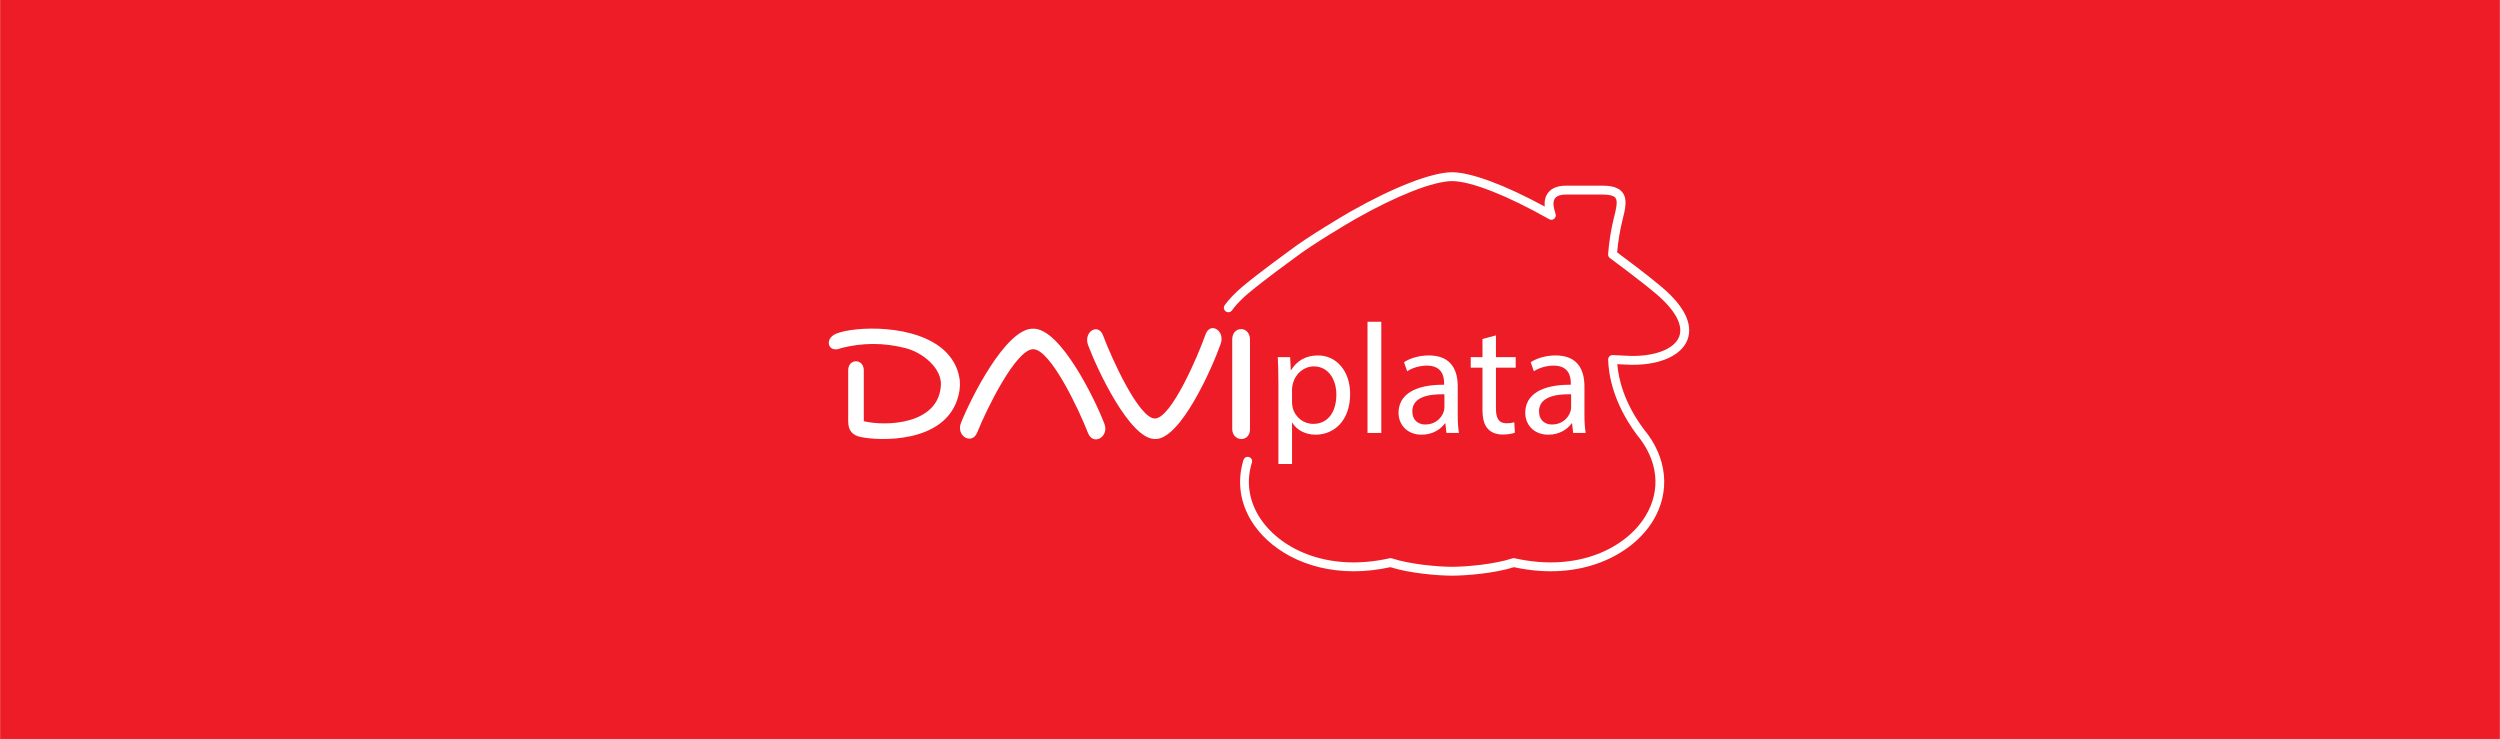
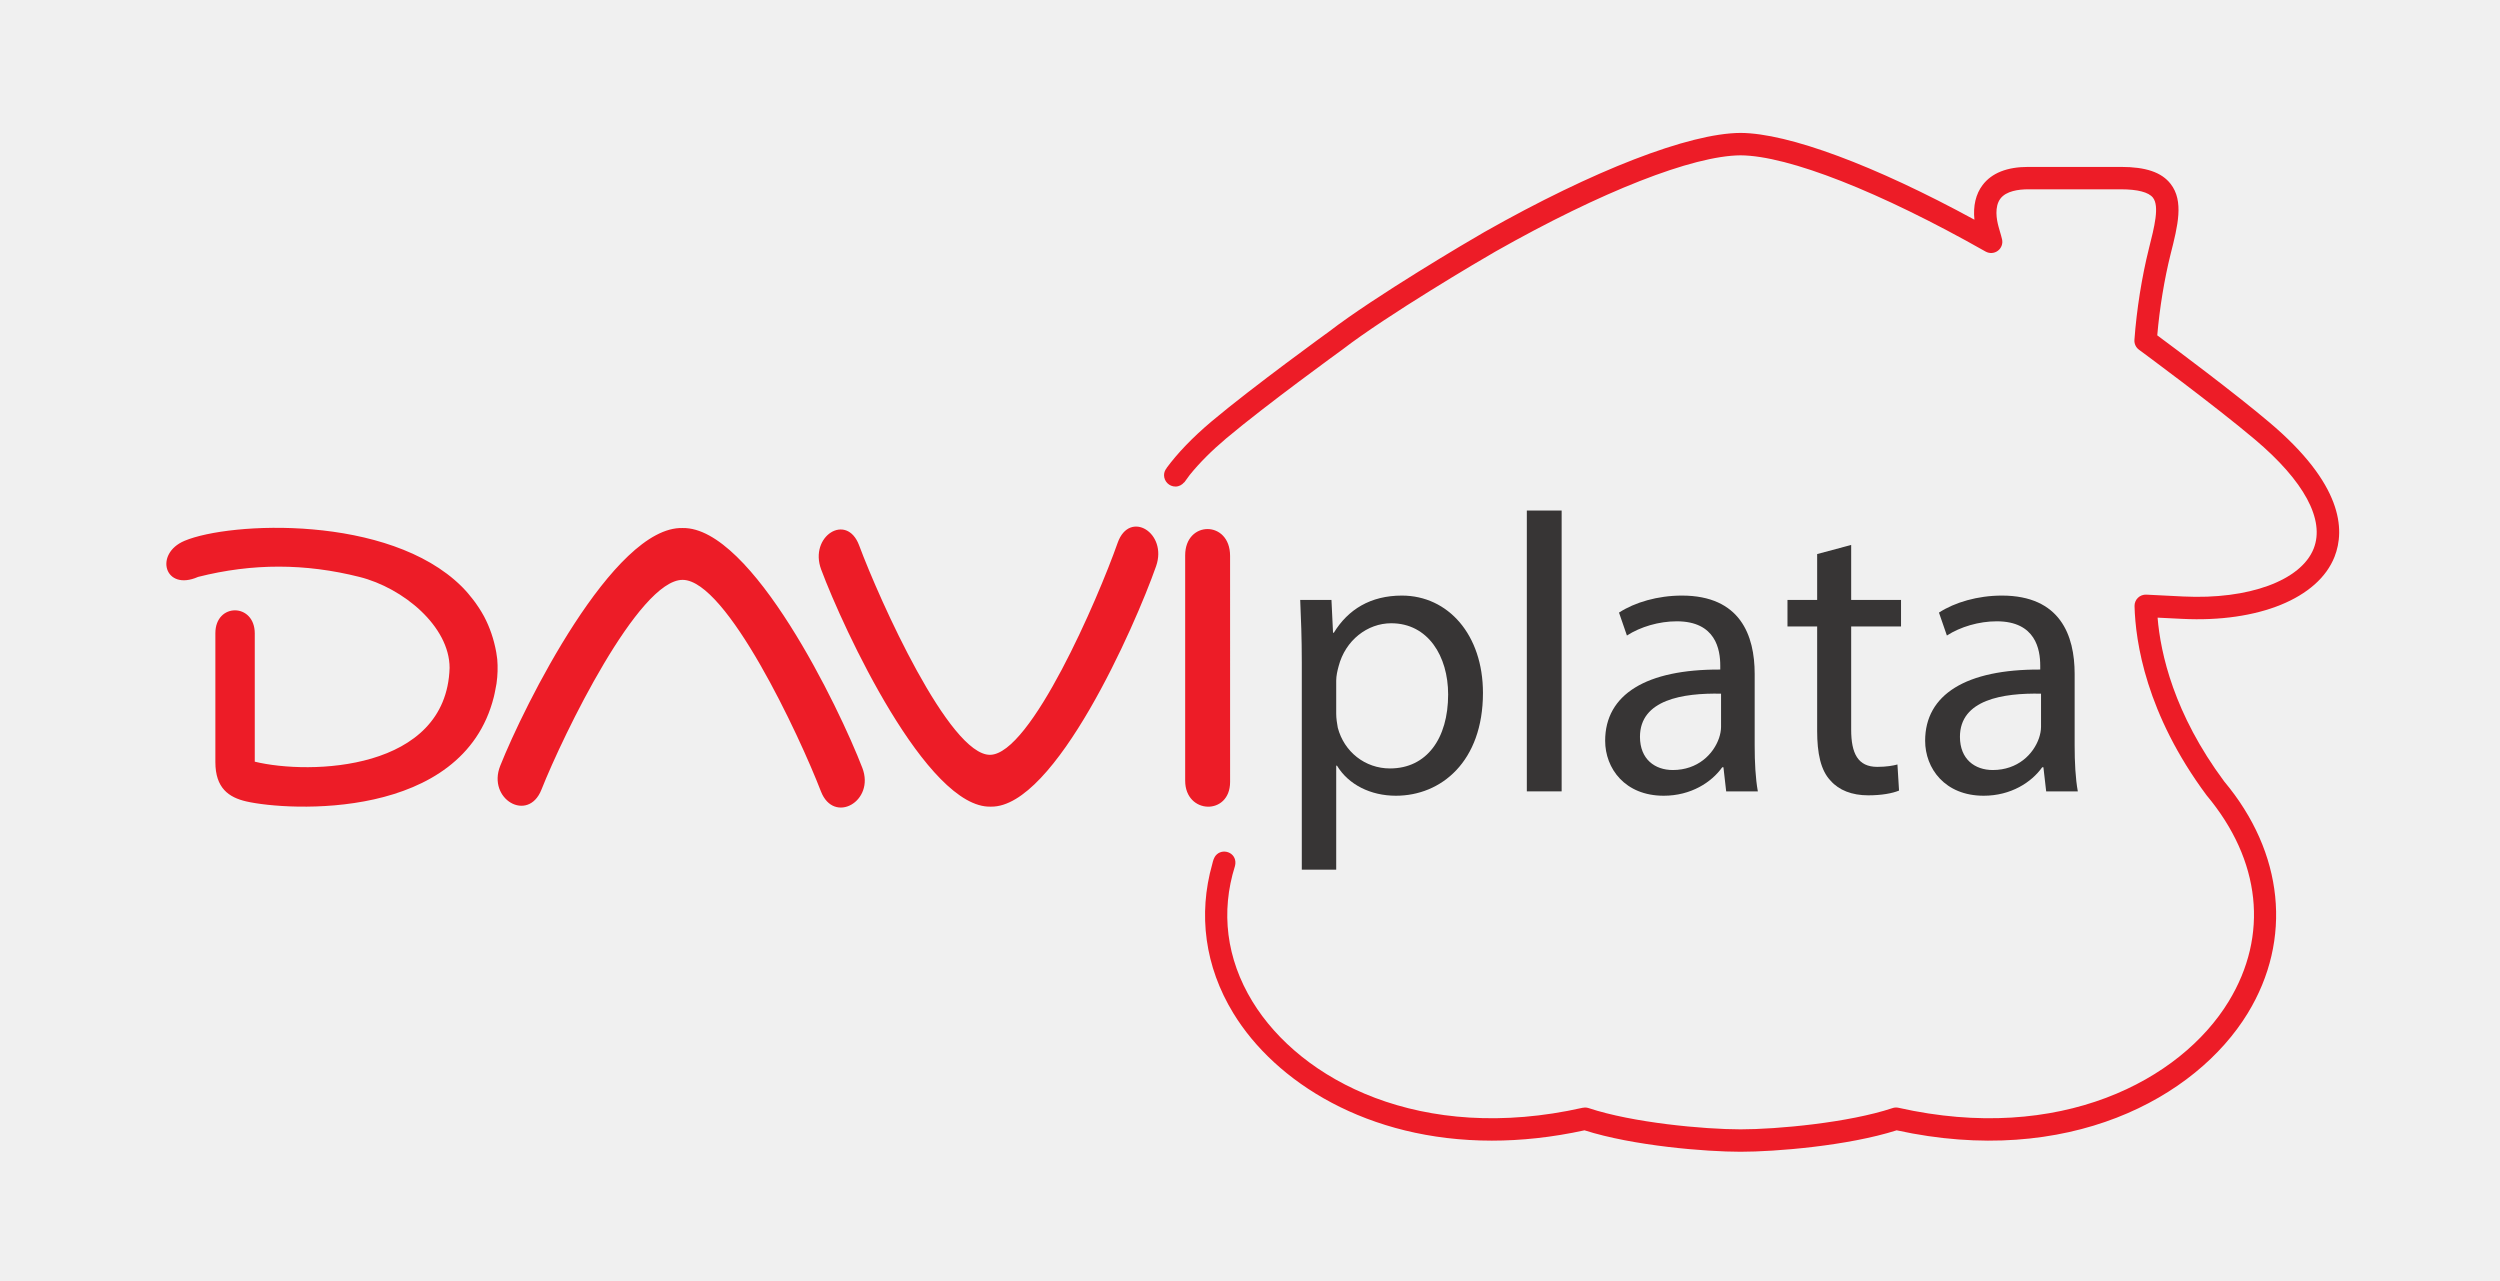
- <svg xmlns="http://www.w3.org/2000/svg" xml:space="preserve" width="3603px" height="1065px" version="1.0" shape-rendering="geometricPrecision" text-rendering="geometricPrecision" image-rendering="optimizeQuality" fill-rule="evenodd" clip-rule="evenodd" viewBox="0 0 3603 1065.12">
+ <svg xmlns="http://www.w3.org/2000/svg" xml:space="preserve" width="1615px" height="827px" version="1.0" shape-rendering="geometricPrecision" text-rendering="geometricPrecision" image-rendering="optimizeQuality" fill-rule="evenodd" clip-rule="evenodd" viewBox="0 0 1615 826.59">
  <g id="Capa_x0020_1">
-     <g id="_105553696102816">
-       <rect fill="#ED1C27" width="3603" height="1065.12" />
-       <g>
-         <path fill="white" fill-rule="nonzero" d="M1737.33 482.21c-11.19,31.85 -49.57,120.76 -72.81,120.99 -23.27,0.23 -62.94,-87.92 -74.74,-119.54 -7.09,-18.97 -28.74,-5.19 -21.66,13.77 12.69,34.02 60.39,136.62 96.92,135.35 36.53,0.55 82.19,-102.97 94.23,-137.23 6.69,-19.09 -15.19,-32.45 -21.94,-13.34zm64.17 7.43c0,-20.4 -25.63,-20.29 -25.63,-0.33l0 128.66c0,19.29 25.64,20.01 25.64,0.72l-0.01 -129.05zm-418.34 58.47c-0.12,-1.2 -0.32,-2.34 -0.5,-3.5 -1.37,-7.49 -3.71,-14.27 -6.93,-20.36 -0.07,-0.14 -0.15,-0.25 -0.22,-0.39 -0.85,-1.57 -1.77,-3.07 -2.73,-4.55 -0.64,-0.99 -1.29,-1.94 -1.94,-2.85 -0.45,-0.62 -0.91,-1.22 -1.37,-1.83 -0.95,-1.23 -1.88,-2.39 -2.8,-3.46 -1.02,-1.17 -2.05,-2.34 -3.14,-3.44 -0.23,-0.24 -0.46,-0.48 -0.69,-0.7 -41.58,-41.09 -132.19,-36.89 -158.08,-25.98 -17.53,7.36 -11.47,29.08 7.71,20.6 31.19,-7.89 61.29,-7.74 92.08,0 25.14,6.31 51.49,28.31 51.49,51.94 -1.8,58.84 -79.64,61.17 -111.2,53.52l0 -73.2c0,-17.48 -22.49,-17.62 -22.49,-0.14l0 73.6c0,14.78 7.62,20.14 17.71,22.44 23.75,5.45 123.47,11.25 141.21,-59.61 0.35,-1.37 0.6,-2.69 0.86,-4.02 0.24,-1.2 0.5,-2.4 0.69,-3.65 0.67,-4.8 0.79,-9.37 0.43,-13.67 -0.04,-0.25 -0.06,-0.51 -0.09,-0.75zm105.89 -74.36c-39.55,-1.13 -90.58,101.64 -104.11,135.72 -7.59,19 15.89,32.68 23.49,13.67 12.56,-31.64 55.48,-119.95 80.65,-119.8 25.15,0.14 66.63,88.92 78.89,120.7 7.35,19.09 31,5.69 23.63,-13.41 -13.15,-34.22 -63.08,-137.56 -102.55,-136.88z" />
-         <path fill="white" fill-rule="nonzero" d="M2394.63 413.4c-19.94,-16.87 -53.9,-42.19 -63.93,-49.62 1.32,-15.44 4.06,-32.14 7.62,-46.36 4.11,-16.24 7.66,-30.27 0.02,-40.08 -5.15,-6.62 -14.17,-9.7 -28.35,-9.7l-52.97 0c-12.04,0 -20.79,3.48 -26,10.34 -3.91,5.14 -5.49,12 -4.67,19.79 -56.9,-31.01 -106.17,-49.37 -133.45,-49.53l-0.07 0c-29.32,0.17 -83.97,21.33 -146.19,56.58 -8.8,5.01 -62.59,36.75 -88.66,56.82 -0.43,0.31 -43.2,31.25 -66.88,51.13 -11.38,9.58 -19.7,18.45 -25.78,26.64l0.05 0.04c-0.93,1.13 -1.56,2.52 -1.56,4.09 0,3.61 2.93,6.54 6.53,6.54 2.02,0 3.76,-0.98 4.96,-2.42l0.06 0.06c0,0 1.84,-2.55 3.12,-4.27 5.47,-6.76 12.37,-13.74 20.86,-20.89 23.3,-19.57 65.71,-50.25 66.29,-50.68 25.65,-19.74 78.64,-51 87.32,-55.93 60.37,-34.21 112.67,-54.74 139.91,-54.92 27.22,0.18 79.5,20.71 139.87,54.92 2.22,1.25 4.95,1.08 6.98,-0.44 2.04,-1.52 2.98,-4.1 2.4,-6.57 -0.35,-1.5 -0.8,-3.05 -1.26,-4.6 -0.25,-0.86 -0.5,-1.7 -0.74,-2.59 -1.11,-3.99 -2.44,-11.38 1.09,-16.03 3.32,-4.37 10.44,-5.29 15.82,-5.29l52.97 0c9.51,0 15.82,1.65 18.25,4.77 3.81,4.88 0.83,16.64 -2.32,29.1 -4.01,16 -7.02,34.97 -8.25,52.06 -0.16,2.19 0.82,4.31 2.59,5.61 0.43,0.32 42.96,31.63 66.12,51.2 28.15,23.73 40.09,45.86 33.6,62.31 -7.18,18.24 -37.1,29.2 -74.42,27.35 -4.41,-0.21 -8.76,-0.43 -13.05,-0.65l-8.07 -0.41c-1.75,-0.08 -3.51,0.57 -4.78,1.81 -1.27,1.25 -1.97,2.96 -1.93,4.74 0.52,20.35 6.52,61.41 41.13,107.98 31.01,37.07 35.59,79.97 12.57,117.71 -27.51,45.1 -96.42,81.34 -188.38,60.65 -1.14,-0.27 -2.33,-0.2 -3.43,0.17 -25.09,8.36 -65.84,12.13 -86.76,12.13 -20.93,0 -61.66,-3.77 -86.7,-12.13 -0.66,-0.22 -1.34,-0.33 -2.03,-0.33 -0.47,0 -0.94,0.05 -1.41,0.15 -92.02,20.72 -160.95,-15.55 -188.46,-60.66 -14.96,-24.54 -18.12,-51.25 -10,-77.2 0,0 0.39,-1.4 0.27,-2.5 -0.01,-0.09 0.01,-0.27 -0.03,-0.35 -0.28,-2.69 -2.27,-4.82 -5.06,-5.39 -2.72,-0.54 -5.34,0.66 -6.68,2.92 -0.03,0.02 -0.07,0.13 -0.09,0.17 -0.74,1.17 -1.37,4.04 -1.37,4.04 -8.07,28.59 -4.23,58.28 12.04,84.96 24.05,39.45 76.73,72.78 147.56,72.77 16.68,0 34.36,-1.85 52.9,-5.9 27.89,8.9 69.18,12.24 89.06,12.24 19.88,0 61.17,-3.34 89.1,-12.24 97.28,21.25 170.67,-18.13 200.39,-66.84 25.68,-42.09 20.56,-91.65 -13.45,-132.29 -28.72,-38.66 -36.34,-73.09 -38.01,-93.48l0.97 0.05c4.31,0.22 8.67,0.45 13.08,0.65 43.45,2.16 77.6,-11.72 86.94,-35.44 6.12,-15.53 4.63,-41.46 -37.25,-76.76z" />
-         <path fill="white" fill-rule="nonzero" d="M1862.08 579.59c0,2.93 0.45,5.64 0.9,8.13 3.61,13.77 15.58,23.25 29.8,23.25 21,0 33.19,-17.16 33.19,-42.22 0,-21.9 -11.52,-40.64 -32.51,-40.64 -13.55,0 -26.19,9.71 -30.03,24.61 -0.67,2.48 -1.35,5.42 -1.35,8.13l0 18.74zm-19.64 -29.13c0,-13.99 -0.46,-25.28 -0.91,-35.67l17.84 0 0.9 18.74 0.45 0c8.13,-13.32 21,-21.22 38.83,-21.22 26.42,0 46.29,22.35 46.29,55.54 0,39.28 -23.94,58.7 -49.67,58.7 -14.45,0 -27.09,-6.33 -33.64,-17.16l-0.45 0 0 59.37 -19.64 0 0 -118.3z" />
-         <polygon fill="white" fill-rule="nonzero" points="1970.88,463.77 1990.75,463.77 1990.75,624.06 1970.88,624.06 " />
-         <path fill="white" fill-rule="nonzero" d="M2081.73 568.3c-21.68,-0.45 -46.28,3.39 -46.28,24.61 0,12.87 8.58,18.96 18.74,18.96 14.22,0 23.25,-9.03 26.41,-18.29 0.68,-2.03 1.13,-4.29 1.13,-6.32l0 -18.96zm2.93 55.76l-1.57 -13.77 -0.68 0c-6.1,8.58 -17.84,16.26 -33.41,16.26 -22.13,0 -33.42,-15.58 -33.42,-31.39 0,-26.41 23.48,-40.86 65.7,-40.63l0 -2.26c0,-9.03 -2.49,-25.28 -24.83,-25.28 -10.16,0 -20.77,3.15 -28.45,8.12l-4.51 -13.09c9.02,-5.87 22.12,-9.71 35.89,-9.71 33.41,0 41.54,22.8 41.54,44.7l0 40.87c0,9.48 0.45,18.73 1.81,26.18l-18.07 0z" />
-         <path fill="white" fill-rule="nonzero" d="M2156 483.41l0 31.38 28.45 0 0 15.13 -28.45 0 0 58.92c0,13.55 3.83,21.23 14.9,21.23 5.19,0 9.03,-0.68 11.51,-1.36l0.91 14.9c-3.84,1.58 -9.94,2.71 -17.61,2.71 -9.26,0 -16.71,-2.93 -21.45,-8.35 -5.64,-5.88 -7.68,-15.58 -7.68,-28.45l0 -59.6 -16.93 0 0 -15.13 16.93 0 0 -26.19 19.42 -5.19z" />
-         <path fill="white" fill-rule="nonzero" d="M2264.36 568.3c-21.67,-0.45 -46.28,3.39 -46.28,24.61 0,12.87 8.58,18.96 18.74,18.96 14.22,0 23.25,-9.03 26.41,-18.29 0.68,-2.03 1.13,-4.29 1.13,-6.32l0 -18.96zm2.94 55.76l-1.58 -13.77 -0.68 0c-6.1,8.58 -17.84,16.26 -33.41,16.26 -22.13,0 -33.41,-15.58 -33.41,-31.39 0,-26.41 23.47,-40.86 65.69,-40.63l0 -2.26c0,-9.03 -2.49,-25.28 -24.83,-25.28 -10.16,0 -20.77,3.15 -28.45,8.12l-4.52 -13.09c9.03,-5.87 22.13,-9.71 35.9,-9.71 33.41,0 41.54,22.8 41.54,44.7l0 40.87c0,9.48 0.45,18.73 1.81,26.18l-18.06 0z" />
+     <g id="Capa_x0020_1_0">
+       <g id="_105553696102816">
+         <rect fill="none" width="1615" height="826.59" />
+         <g>
+           <path fill="#ED1C27" fill-rule="nonzero" d="M722 350.47c-12.67,36.05 -56.11,136.68 -82.41,136.94 -26.34,0.26 -71.24,-99.51 -84.59,-135.3 -8.03,-21.47 -32.53,-5.87 -24.52,15.59 14.36,38.5 68.35,154.63 109.7,153.19 41.34,0.63 93.02,-116.54 106.65,-155.32 7.57,-21.61 -17.19,-36.73 -24.83,-15.1l0 0zm72.63 8.41c0,-23.09 -29.01,-22.96 -29.01,-0.37l0 145.62c0,21.83 29.02,22.65 29.02,0.82l-0.01 -146.07 0 0zm-473.49 66.18c-0.14,-1.36 -0.37,-2.65 -0.57,-3.96 -1.55,-8.48 -4.2,-16.15 -7.84,-23.04 -0.08,-0.16 -0.17,-0.29 -0.25,-0.45 -0.96,-1.77 -2,-3.47 -3.09,-5.15 -0.73,-1.12 -1.46,-2.19 -2.2,-3.22 -0.51,-0.7 -1.03,-1.38 -1.55,-2.07 -1.07,-1.39 -2.12,-2.71 -3.17,-3.92 -1.15,-1.32 -2.32,-2.65 -3.55,-3.89 -0.26,-0.27 -0.52,-0.55 -0.78,-0.79 -47.06,-46.51 -149.62,-41.76 -178.92,-29.41 -19.84,8.33 -12.98,32.91 8.73,23.32 35.3,-8.93 69.37,-8.76 104.22,0 28.45,7.14 58.27,32.04 58.27,58.78 -2.03,66.6 -90.14,69.24 -125.86,60.58l0 -82.85c0,-19.78 -25.45,-19.94 -25.45,-0.16l0 83.3c0,16.73 8.62,22.8 20.04,25.4 26.88,6.17 139.75,12.73 159.83,-67.47 0.4,-1.55 0.68,-3.04 0.97,-4.55 0.27,-1.35 0.57,-2.71 0.78,-4.13 0.76,-5.43 0.9,-10.6 0.49,-15.47 -0.05,-0.28 -0.07,-0.58 -0.1,-0.85l0 0zm119.85 -84.16c-44.77,-1.28 -102.52,115.04 -117.84,153.61 -8.59,21.5 17.99,36.99 26.59,15.47 14.21,-35.81 62.79,-135.76 91.28,-135.59 28.47,0.16 75.41,100.64 89.29,136.61 8.32,21.61 35.09,6.44 26.75,-15.18 -14.89,-38.73 -71.4,-155.69 -116.07,-154.92l0 0z" />
+           <path fill="#ED1C27" fill-rule="nonzero" d="M1465.95 272.59c-22.57,-19.09 -61.01,-47.75 -72.36,-56.16 1.49,-17.47 4.59,-36.38 8.62,-52.47 4.65,-18.38 8.67,-34.26 0.02,-45.36 -5.82,-7.5 -16.03,-10.98 -32.08,-10.98l-59.95 0c-13.63,0 -23.54,3.94 -29.43,11.7 -4.43,5.82 -6.22,13.58 -5.29,22.4 -64.4,-35.1 -120.16,-55.88 -151.04,-56.06l-0.08 0c-33.19,0.19 -95.04,24.14 -165.46,64.04 -9.96,5.67 -70.84,41.59 -100.35,64.31 -0.49,0.35 -48.89,35.37 -75.7,57.87 -12.88,10.84 -22.29,20.88 -29.17,30.15l0.05 0.05c-1.05,1.28 -1.76,2.85 -1.76,4.63 0,4.08 3.31,7.4 7.39,7.4 2.28,0 4.25,-1.11 5.61,-2.74l0.07 0.07c0,0 2.08,-2.89 3.53,-4.84 6.19,-7.65 14,-15.55 23.61,-23.64 26.37,-22.15 74.37,-56.87 75.03,-57.36 29.03,-22.34 89.01,-57.72 98.83,-63.3 68.33,-38.72 127.52,-61.96 158.35,-62.16 30.81,0.2 89.98,23.44 158.31,62.16 2.52,1.41 5.6,1.22 7.9,-0.5 2.31,-1.72 3.38,-4.64 2.72,-7.44 -0.4,-1.7 -0.91,-3.45 -1.43,-5.2 -0.28,-0.98 -0.56,-1.93 -0.83,-2.94 -1.26,-4.51 -2.77,-12.88 1.23,-18.14 3.76,-4.94 11.82,-5.99 17.91,-5.99l59.95 0c10.76,0 17.9,1.87 20.65,5.4 4.32,5.53 0.94,18.84 -2.62,32.94 -4.54,18.11 -7.95,39.58 -9.34,58.92 -0.18,2.48 0.93,4.88 2.93,6.35 0.49,0.36 48.62,35.8 74.84,57.95 31.86,26.86 45.37,51.91 38.03,70.52 -8.13,20.65 -41.99,33.05 -84.23,30.96 -5,-0.24 -9.92,-0.49 -14.77,-0.74l-9.14 -0.46c-1.98,-0.09 -3.97,0.64 -5.41,2.05 -1.44,1.41 -2.23,3.35 -2.18,5.36 0.59,23.04 7.38,69.51 46.55,122.22 35.1,41.95 40.28,90.51 14.23,133.22 -31.14,51.05 -109.13,92.07 -213.22,68.65 -1.29,-0.3 -2.63,-0.23 -3.88,0.19 -28.4,9.46 -74.52,13.73 -98.2,13.73 -23.69,0 -69.78,-4.27 -98.13,-13.73 -0.74,-0.25 -1.51,-0.37 -2.29,-0.37 -0.54,0 -1.07,0.06 -1.6,0.17 -104.15,23.45 -182.17,-17.6 -213.3,-68.66 -16.94,-27.77 -20.51,-58 -11.32,-87.37 0,0 0.44,-1.59 0.3,-2.83 -0.01,-0.11 0.02,-0.31 -0.03,-0.4 -0.32,-3.04 -2.57,-5.46 -5.73,-6.1 -3.08,-0.61 -6.04,0.75 -7.56,3.3 -0.03,0.03 -0.08,0.15 -0.1,0.2 -0.84,1.32 -1.55,4.57 -1.55,4.57 -9.13,32.36 -4.79,65.96 13.63,96.16 27.22,44.65 86.84,82.37 167.01,82.36 18.88,0 38.89,-2.09 59.87,-6.67 31.57,10.07 78.3,13.85 100.8,13.85 22.5,0 69.24,-3.78 100.85,-13.85 110.1,24.05 193.17,-20.52 226.81,-75.66 29.06,-47.64 23.27,-103.73 -15.23,-149.73 -32.5,-43.75 -41.13,-82.72 -43.02,-105.8l1.1 0.06c4.88,0.25 9.81,0.51 14.81,0.73 49.17,2.45 87.83,-13.26 98.4,-40.11 6.92,-17.58 5.24,-46.92 -42.16,-86.88l0 0z" />
+           <path fill="#373535" fill-rule="nonzero" d="M863.19 460.69c0,3.32 0.51,6.38 1.02,9.2 4.09,15.59 17.63,26.32 33.73,26.32 23.77,0 37.56,-19.42 37.56,-47.79 0,-24.78 -13.03,-46 -36.79,-46 -15.34,0 -29.64,10.99 -33.99,27.86 -0.76,2.81 -1.53,6.13 -1.53,9.2l0 21.21 0 0zm-22.23 -32.97c0,-15.83 -0.52,-28.61 -1.03,-40.37l20.19 0 1.02 21.21 0.51 0c9.2,-15.08 23.77,-24.02 43.95,-24.02 29.9,0 52.39,25.3 52.39,62.86 0,44.46 -27.09,66.44 -56.22,66.44 -16.35,0 -30.66,-7.16 -38.07,-19.42l-0.51 0 0 67.2 -22.23 0 0 -133.9z" />
+           <polygon fill="#373535" fill-rule="nonzero" points="986.33,329.6 1008.82,329.6 1008.82,511.02 986.33,511.02 " />
+           <path fill="#373535" fill-rule="nonzero" d="M1111.8 447.91c-24.54,-0.51 -52.38,3.84 -52.38,27.86 0,14.56 9.71,21.46 21.21,21.46 16.09,0 26.31,-10.22 29.89,-20.71 0.77,-2.29 1.28,-4.85 1.28,-7.15l0 -21.46zm3.31 63.11l-1.77 -15.58 -0.77 0c-6.91,9.71 -20.19,18.4 -37.82,18.4 -25.04,0 -37.82,-17.63 -37.82,-35.53 0,-29.89 26.57,-46.24 74.36,-45.98l0 -2.56c0,-10.22 -2.82,-28.61 -28.1,-28.61 -11.5,0 -23.51,3.56 -32.2,9.19l-5.11 -14.82c10.21,-6.64 25.04,-10.99 40.62,-10.99 37.82,0 47.02,25.81 47.02,50.59l0 46.26c0,10.73 0.51,21.2 2.05,29.63l-20.46 0 0 0z" />
+           <path fill="#373535" fill-rule="nonzero" d="M1195.86 351.83l0 35.52 32.2 0 0 17.12 -32.2 0 0 66.69c0,15.34 4.33,24.03 16.86,24.03 5.88,0 10.22,-0.77 13.03,-1.54l1.03 16.86c-4.35,1.79 -11.25,3.07 -19.93,3.07 -10.48,0 -18.92,-3.32 -24.28,-9.45 -6.38,-6.66 -8.69,-17.63 -8.69,-32.2l0 -67.46 -19.17 0 0 -17.12 19.17 0 0 -29.64 21.98 -5.88 0 0z" />
+           <path fill="#373535" fill-rule="nonzero" d="M1318.5 447.91c-24.52,-0.51 -52.38,3.84 -52.38,27.86 0,14.56 9.71,21.46 21.21,21.46 16.1,0 26.32,-10.22 29.89,-20.71 0.77,-2.29 1.28,-4.85 1.28,-7.15l0 -21.46zm3.33 63.11l-1.79 -15.58 -0.77 0c-6.9,9.71 -20.19,18.4 -37.81,18.4 -25.05,0 -37.82,-17.63 -37.82,-35.53 0,-29.89 26.57,-46.24 74.35,-45.98l0 -2.56c0,-10.22 -2.82,-28.61 -28.1,-28.61 -11.5,0 -23.51,3.56 -32.2,9.19l-5.12 -14.82c10.22,-6.64 25.05,-10.99 40.64,-10.99 37.81,0 47.01,25.81 47.01,50.59l0 46.26c0,10.73 0.51,21.2 2.05,29.63l-20.44 0 0 0z" />
+         </g>
      </g>
    </g>
  </g>
</svg>
